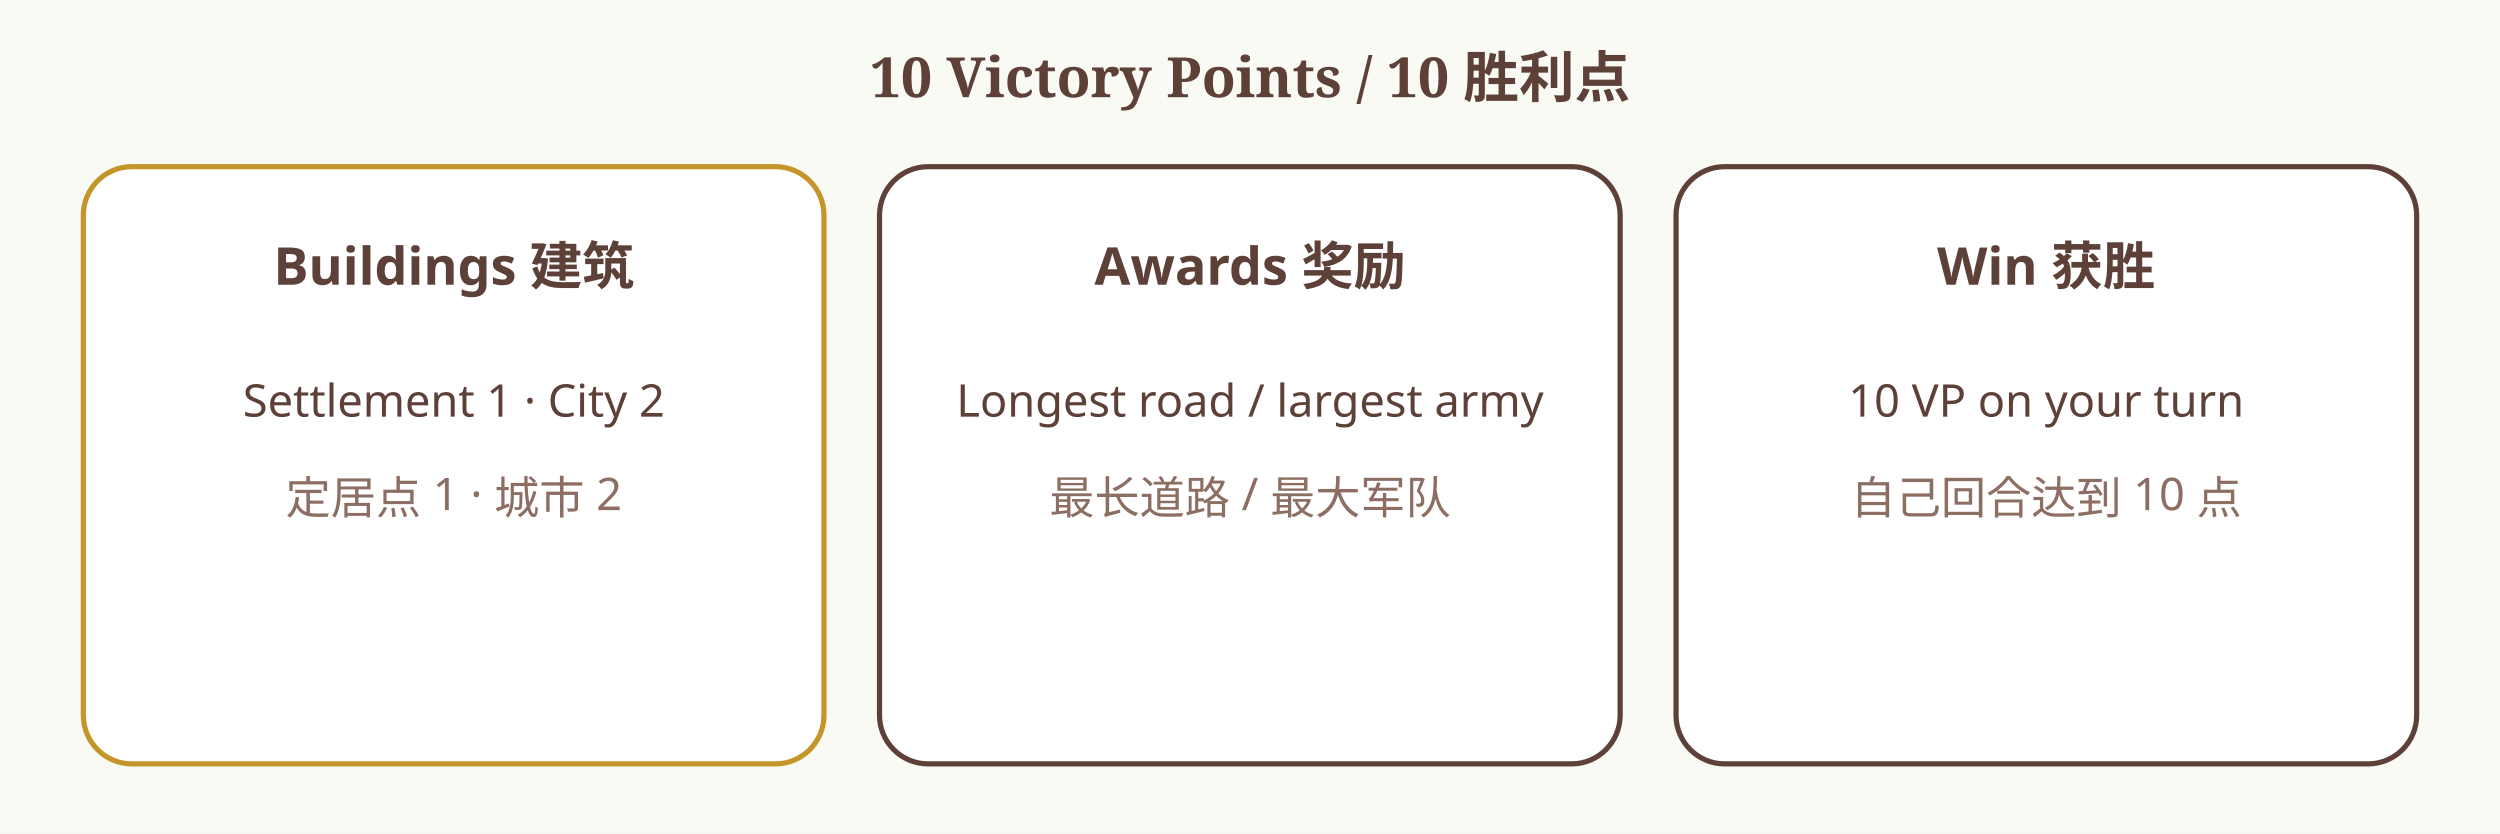
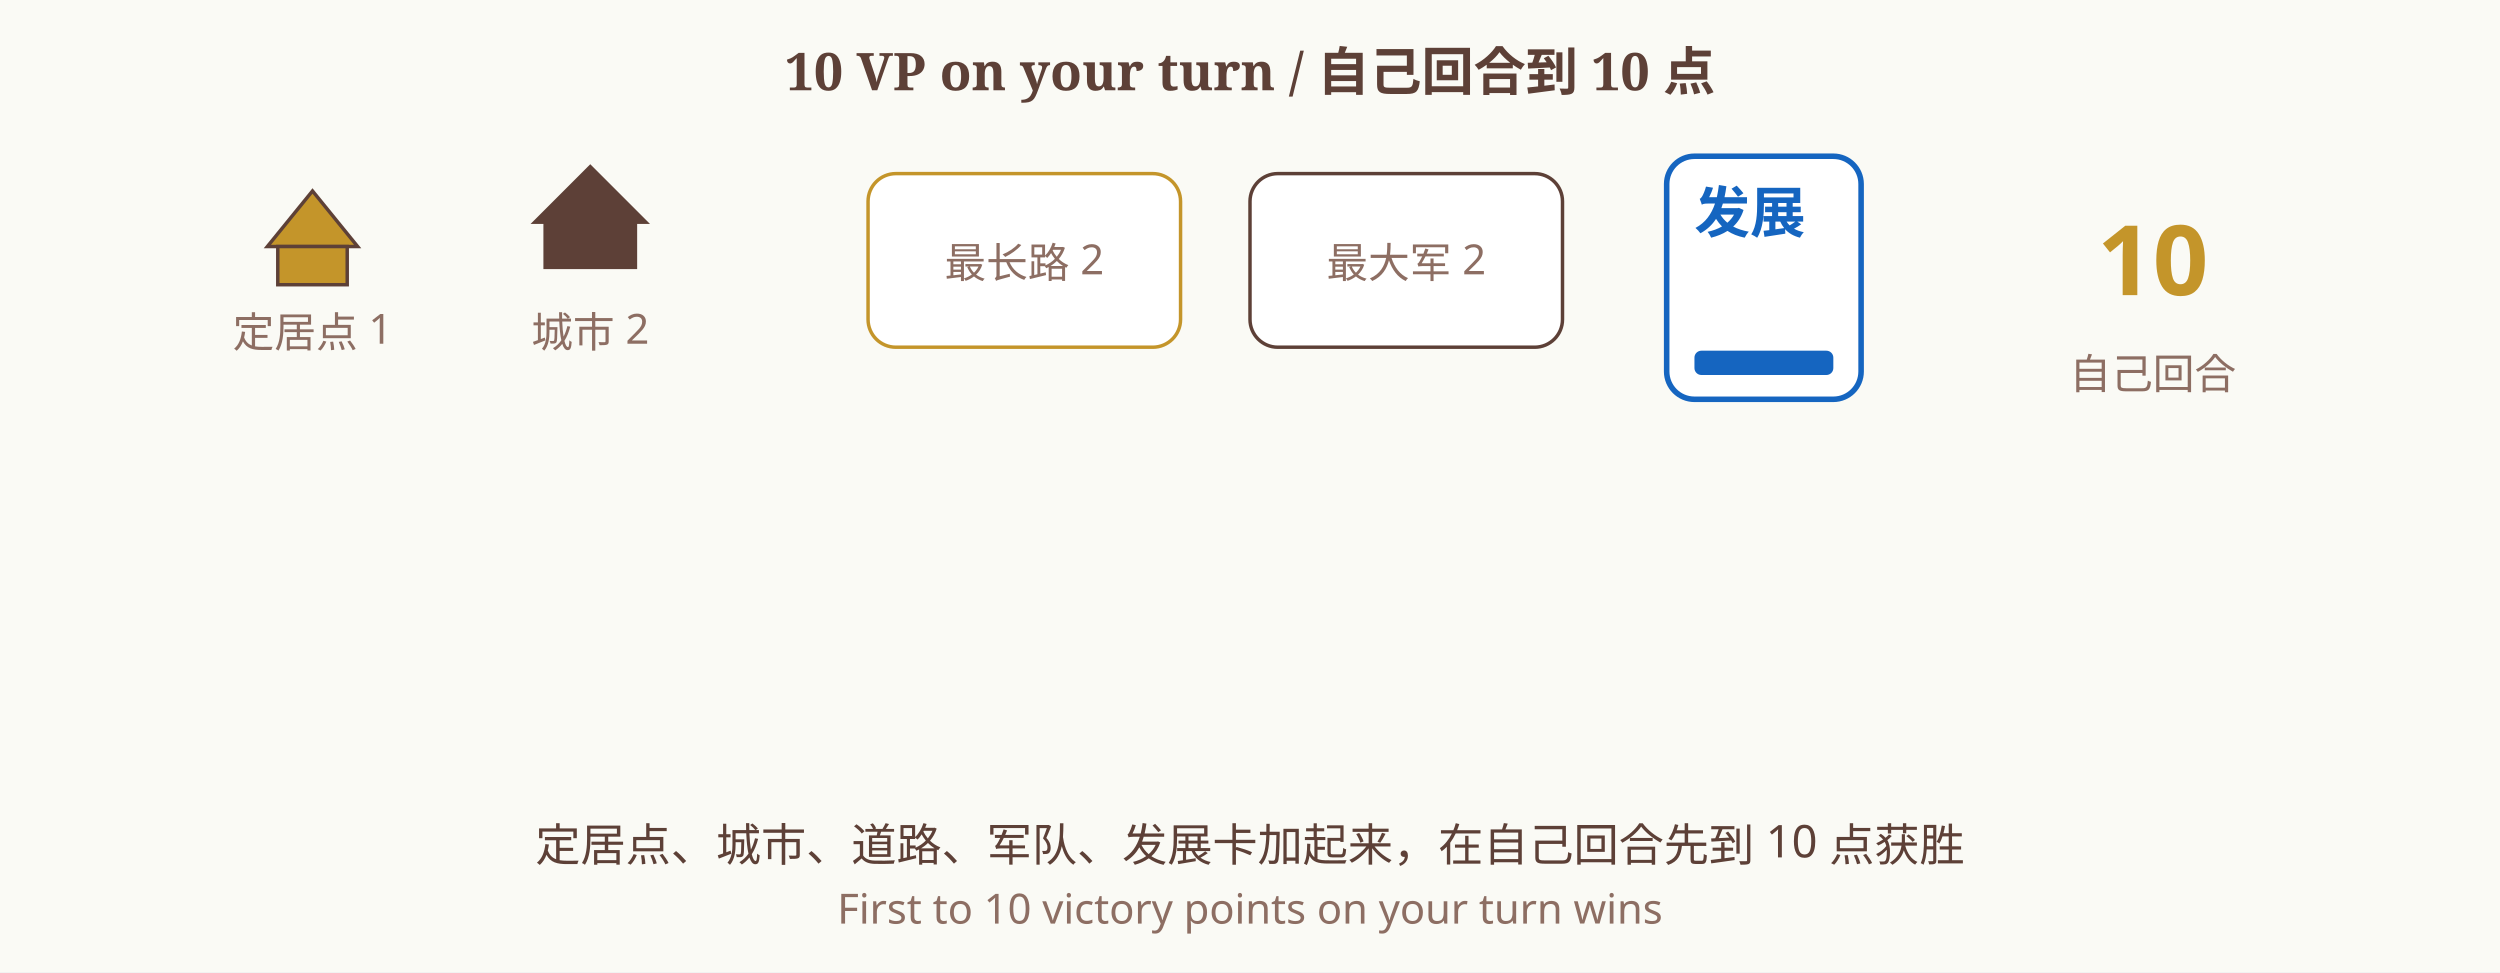
- <svg xmlns="http://www.w3.org/2000/svg" viewBox="0 0 720 240" role="img">
-   <rect width="720" height="240" fill="#FAFAF5" />
-   <text x="360" y="28" text-anchor="middle" font-family="Georgia, serif" font-size="16" fill="#5D4037" font-weight="700">10 Victory Points / 10 胜利点</text>
-   <g font-family="'PingFang SC', 'Hiragino Sans GB', 'Microsoft YaHei', sans-serif" font-size="13" text-anchor="middle">
-     <rect x="24.0" y="48" width="213.3" height="172" rx="14" fill="#fff" stroke="#C4952A" stroke-width="1.5" />
-     <text x="130.7" y="82" fill="#5D4037" font-weight="700" font-size="15">Buildings 建筑</text>
-     <text x="130.7" y="120" fill="#5D4037">Settlement 1 · City 2</text>
-     <text x="130.7" y="148" fill="#8D6E63">定居点 1 · 城市 2</text>
-     <rect x="253.3" y="48" width="213.3" height="172" rx="14" fill="#fff" stroke="#5D4037" stroke-width="1.5" />
-     <text x="360.0" y="82" fill="#5D4037" font-weight="700" font-size="15">Awards 奖励</text>
-     <text x="360.0" y="120" fill="#5D4037">Longest road / largest army</text>
-     <text x="360.0" y="148" fill="#8D6E63">最长道路 / 最大军队</text>
-     <rect x="482.7" y="48" width="213.3" height="172" rx="14" fill="#fff" stroke="#5D4037" stroke-width="1.5" />
-     <text x="589.3" y="82" fill="#5D4037" font-weight="700" font-size="15">Win 获胜</text>
-     <text x="589.3" y="120" fill="#5D4037">10 VP on your turn</text>
-     <text x="589.3" y="148" fill="#8D6E63">自己回合达到 10 点</text>
+ <svg xmlns="http://www.w3.org/2000/svg" viewBox="0 0 720 280" role="img">
+   <rect width="720" height="280" fill="#FAFAF5" />
+   <defs>
+     <marker id="arr" markerWidth="8" markerHeight="8" refX="6" refY="4" orient="auto">
+       <path d="M0 0l8 4-8 4z" fill="#C4952A" />
+     </marker>
+   </defs>
+   <text x="360" y="26" text-anchor="middle" font-family="Georgia, serif" font-size="15" fill="#5D4037" font-weight="700">10 VP on your turn / 自己回合到 10 点</text>
+   <polygon points="90,55 77,71 103,71" fill="#C4952A" stroke="#5D4037" />
+   <rect x="80" y="71" width="20" height="11" fill="#C4952A" stroke="#5D4037" />
+   <text x="90" y="100" text-anchor="middle" font-family="'PingFang SC', 'Hiragino Sans GB', 'Microsoft YaHei', sans-serif" font-size="12" fill="#8D6E63">定居点 1</text>
+   <polygon points="170,48 154,64 186,64" fill="#5D4037" stroke="#5D4037" />
+   <rect x="157" y="64" width="26" height="13" fill="#5D4037" stroke="#5D4037" />
+   <text x="170" y="100" text-anchor="middle" font-family="'PingFang SC', 'Hiragino Sans GB', 'Microsoft YaHei', sans-serif" font-size="12" fill="#8D6E63">城市 2</text>
+   <rect x="250" y="50" width="90" height="50" rx="8" fill="#fff" stroke="#C4952A" />
+   <text x="295" y="80" text-anchor="middle" font-family="'PingFang SC', 'Hiragino Sans GB', 'Microsoft YaHei', sans-serif" font-size="12" fill="#8D6E63">最长路 2</text>
+   <rect x="360" y="50" width="90" height="50" rx="8" fill="#fff" stroke="#5D4037" />
+   <text x="405" y="80" text-anchor="middle" font-family="'PingFang SC', 'Hiragino Sans GB', 'Microsoft YaHei', sans-serif" font-size="12" fill="#8D6E63">最大军 2</text>
+   <g>
+     <rect x="480" y="45" width="56" height="70" rx="8" fill="#fff" stroke="#1565C0" stroke-width="1.6" />
+     <text x="488" y="67" font-family="'PingFang SC', 'Hiragino Sans GB', 'Microsoft YaHei', sans-serif" font-size="16" font-weight="700" fill="#1565C0">发展</text>
+     <rect x="488" y="101" width="40" height="7" rx="2" fill="#1565C0" />
  </g>
+   <text x="620" y="85" text-anchor="middle" font-family="'PingFang SC', 'Hiragino Sans GB', 'Microsoft YaHei', sans-serif" font-size="28" font-weight="700" fill="#C4952A">10</text>
+   <text x="620" y="112" text-anchor="middle" font-family="'PingFang SC', 'Hiragino Sans GB', 'Microsoft YaHei', sans-serif" font-size="12" fill="#8D6E63">自己回合</text>
+   <text x="360" y="248" text-anchor="middle" font-family="'PingFang SC', 'Hiragino Sans GB', 'Microsoft YaHei', sans-serif" font-size="13" fill="#5D4037">定居点、城市、道路、军队、发展卡加起来，在自己回合先到 10 点获胜</text>
+   <text x="360" y="266" text-anchor="middle" font-family="'PingFang SC', 'Hiragino Sans GB', 'Microsoft YaHei', sans-serif" font-size="12" fill="#8D6E63">First to 10 victory points on your turn wins</text>
</svg>
